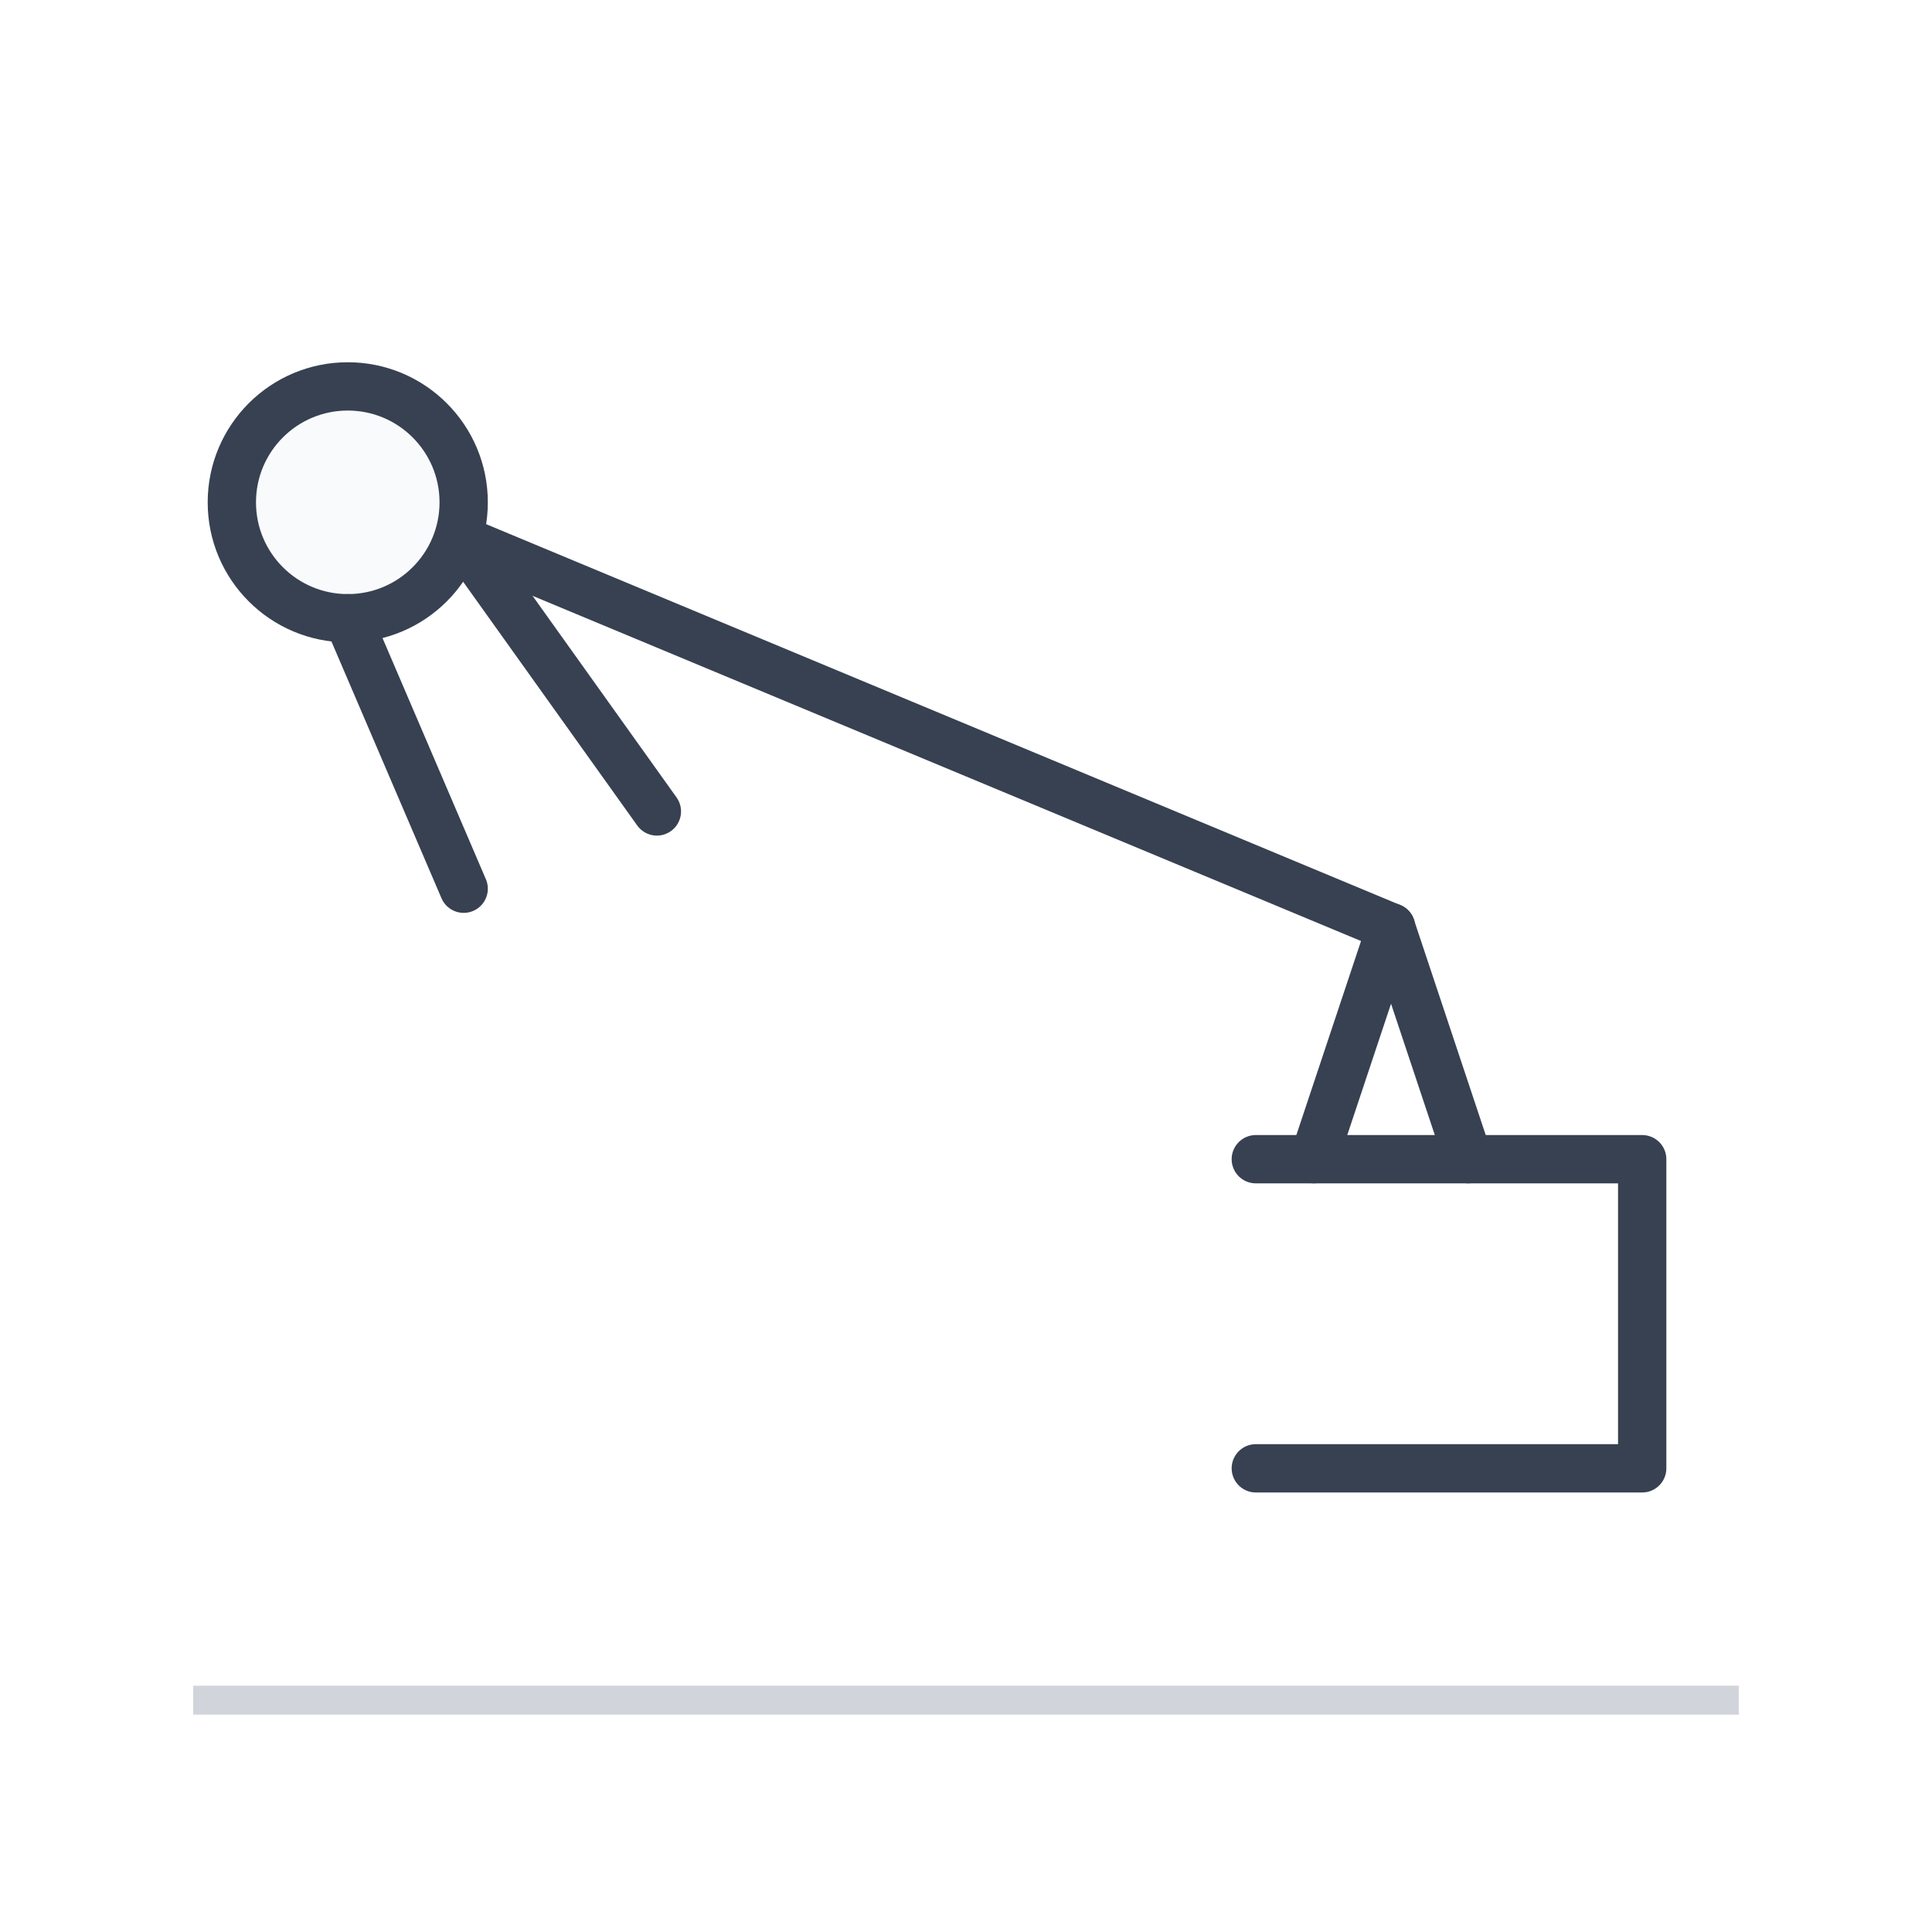
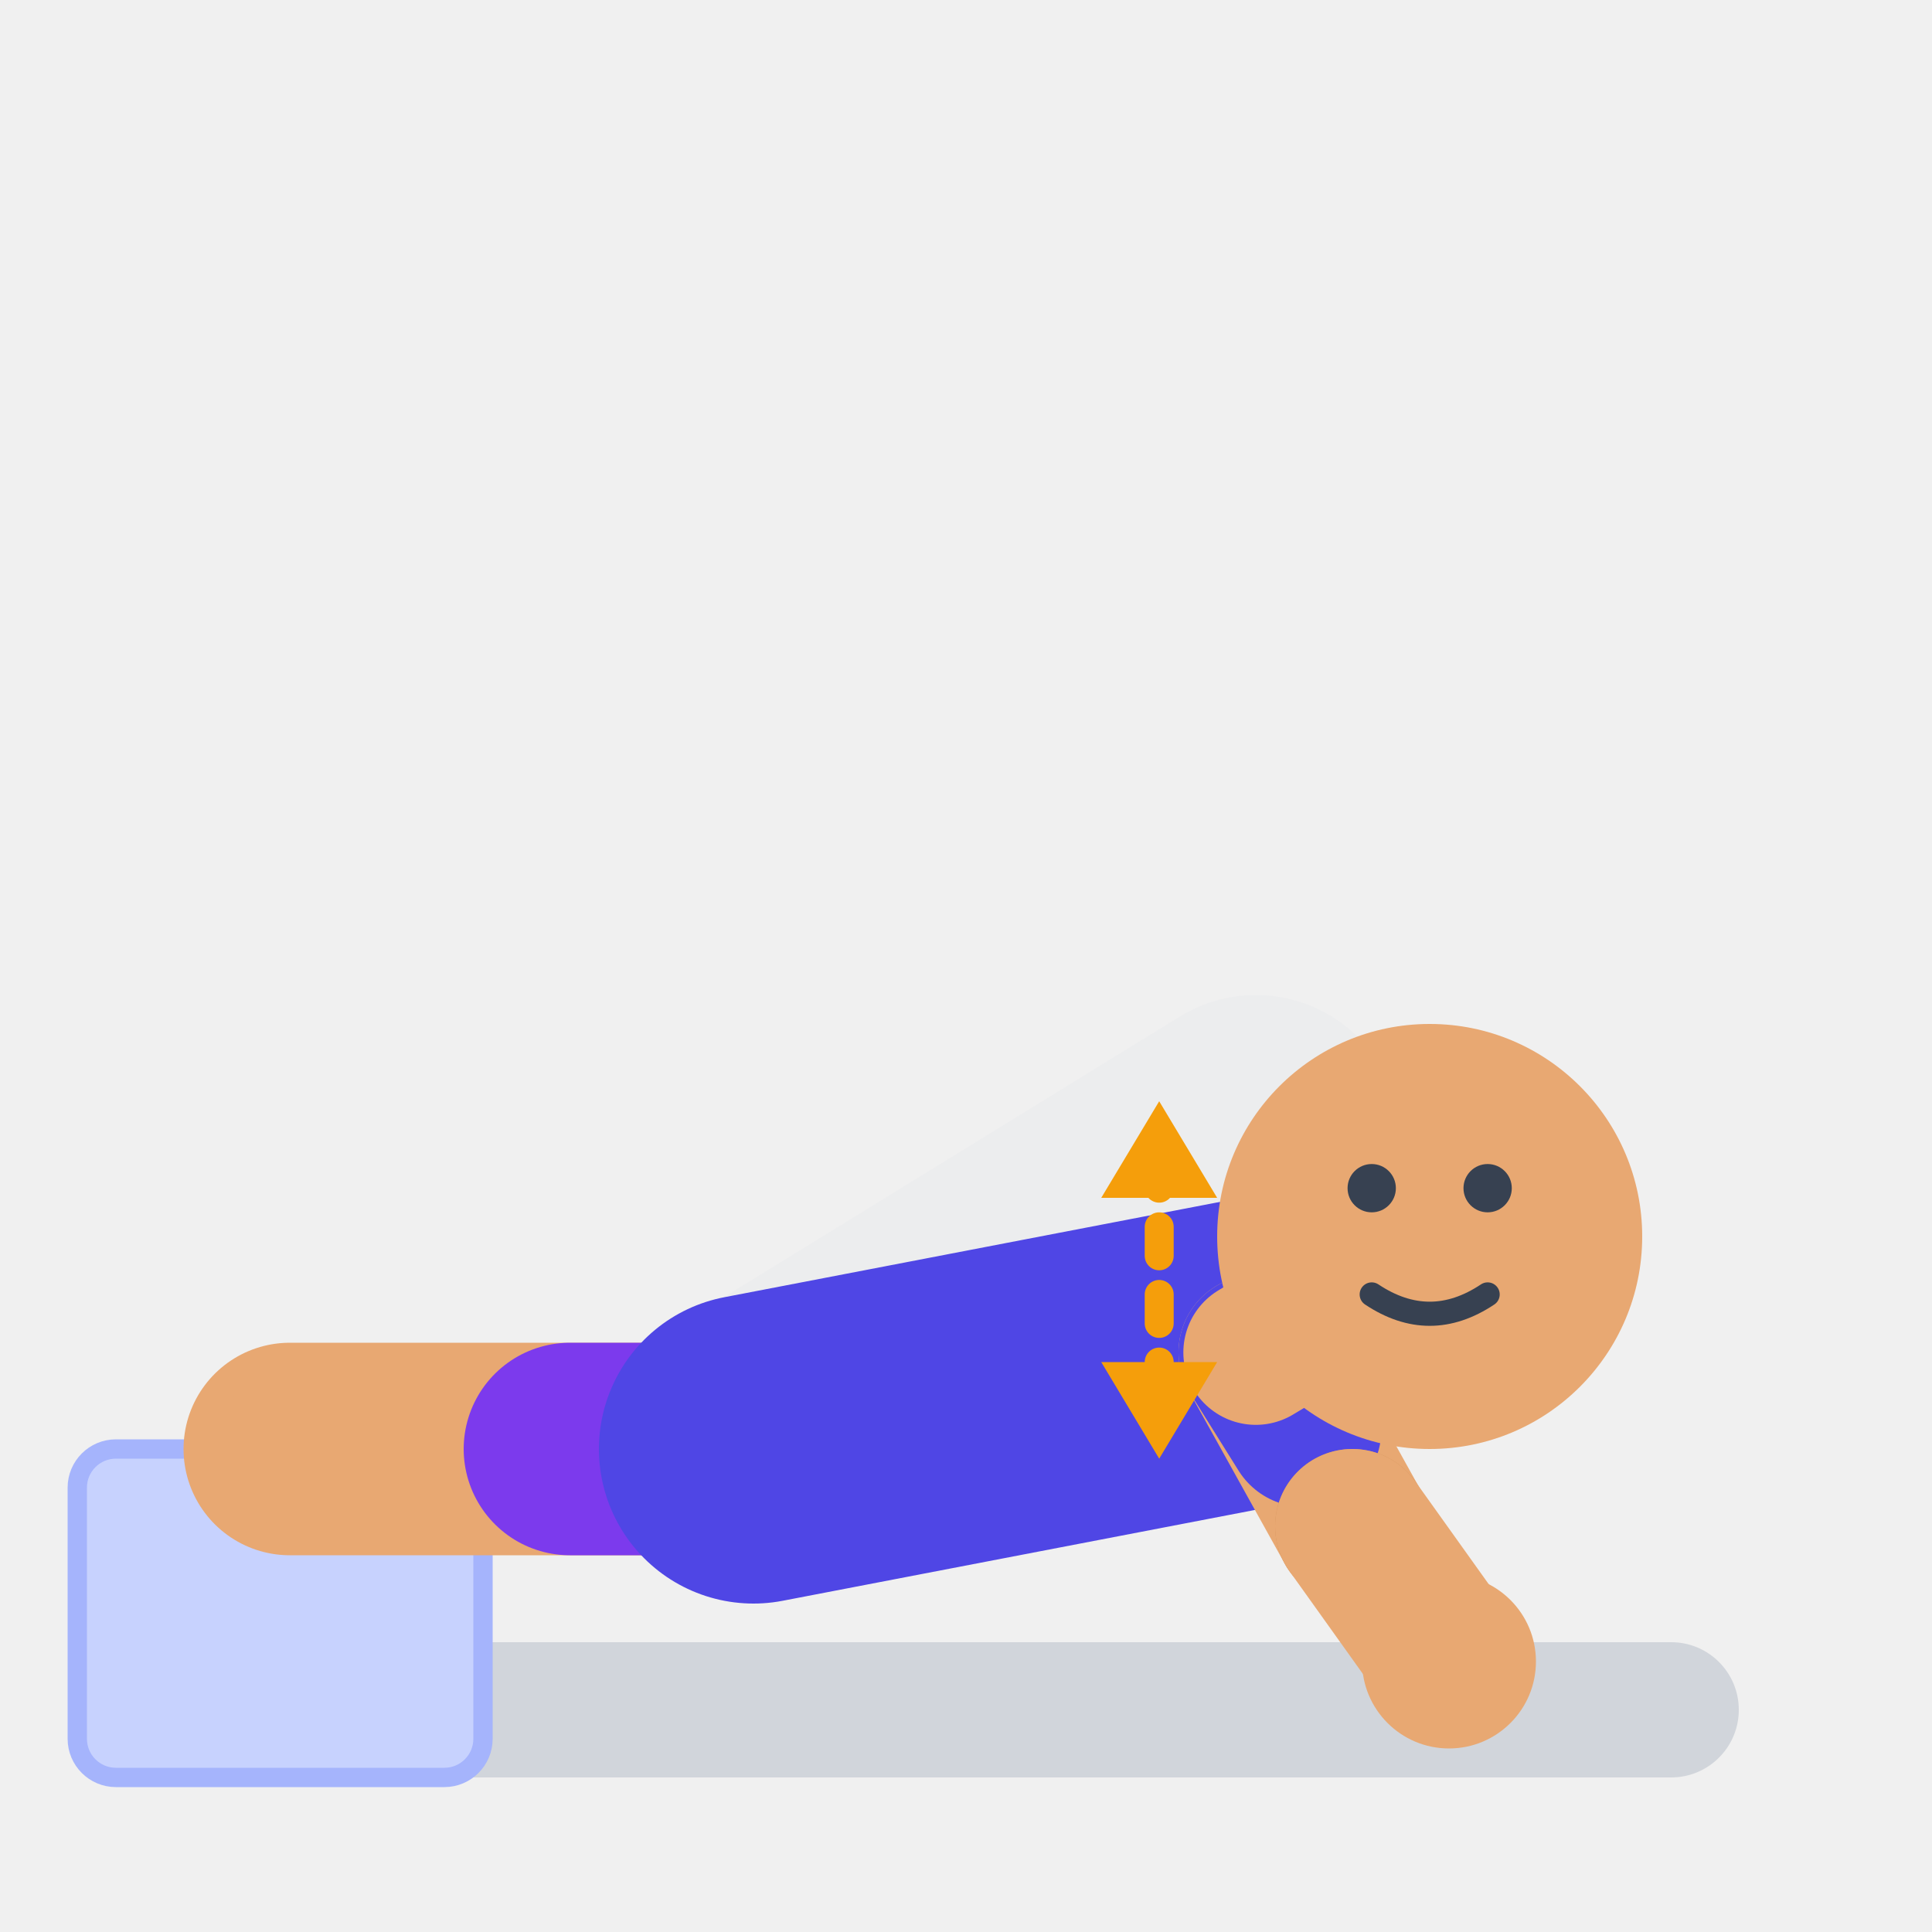
- <svg xmlns="http://www.w3.org/2000/svg" viewBox="0 0 100 100" width="100" height="100">
-   <rect width="100" height="100" fill="white" />
-   <line x1="10" y1="88" x2="90" y2="88" stroke="#d1d5db" stroke-width="1.5" />
-   <path d="M 65,60 L 85,60 L 85,76 L 65,76" stroke="#374151" stroke-width="2.5" stroke-linecap="round" stroke-linejoin="round" fill="none" />
-   <circle cx="18" cy="26" r="6" fill="#f9fafb" stroke="#374151" stroke-width="2.5" />
-   <line x1="24" y1="28" x2="72" y2="48" stroke="#374151" stroke-width="2.5" stroke-linecap="round" />
-   <line x1="18" y1="32" x2="24" y2="46" stroke="#374151" stroke-width="2.5" stroke-linecap="round" />
-   <line x1="24" y1="28" x2="34" y2="42" stroke="#374151" stroke-width="2.5" stroke-linecap="round" />
-   <line x1="72" y1="48" x2="68" y2="60" stroke="#374151" stroke-width="2.5" stroke-linecap="round" />
-   <line x1="72" y1="48" x2="76" y2="60" stroke="#374151" stroke-width="2.5" stroke-linecap="round" />
+ <svg xmlns="http://www.w3.org/2000/svg" viewBox="0 0 200 200" width="200" height="200">
+   <rect x="20" y="170" width="160" height="14" rx="7" fill="#D1D5DB" />
+   <rect x="8" y="150" width="42" height="34" rx="4" fill="#C7D2FE" stroke="#A5B4FC" stroke-width="2" />
+   <line x1="78" y1="150" x2="130" y2="118" stroke="#E5E7EB" stroke-width="30" stroke-linecap="round" opacity="0.3" />
+   <line x1="78" y1="150" x2="30" y2="150" stroke="#E8A872" stroke-width="22" stroke-linecap="round" />
+   <line x1="78" y1="150" x2="59" y2="150" stroke="#7C3AED" stroke-width="22" stroke-linecap="round" />
+   <circle cx="30" cy="150" r="8" fill="#E8A872" />
+   <line x1="78" y1="150" x2="130" y2="140" stroke="#4F46E5" stroke-width="32" stroke-linecap="round" />
+   <line x1="130" y1="140" x2="140" y2="158" stroke="#E8A872" stroke-width="16" stroke-linecap="round" />
+   <line x1="130" y1="140" x2="135" y2="148" stroke="#4F46E5" stroke-width="16" stroke-linecap="round" />
+   <circle cx="140" cy="158" r="8" fill="#CF8E55" />
+   <line x1="140" y1="158" x2="150" y2="172" stroke="#E8A872" stroke-width="16" stroke-linecap="round" />
+   <circle cx="150" cy="172" r="9" fill="#E8A872" />
+   <line x1="130" y1="140" x2="140" y2="134" stroke="#E8A872" stroke-width="15" stroke-linecap="round" />
+   <circle cx="148" cy="128" r="22" fill="#E8A872" />
+   <circle cx="142" cy="123" r="2.5" fill="#374151" />
+   <circle cx="154" cy="123" r="2.5" fill="#374151" />
+   <path d="M142,134 Q148,138 154,134" stroke="#374151" stroke-width="2.5" fill="none" stroke-linecap="round" />
+   <line x1="120" y1="120" x2="120" y2="145" stroke="#F59E0B" stroke-width="3" stroke-linecap="round" stroke-dasharray="3,4" />
+   <polygon points="120,114 114,124 126,124" fill="#F59E0B" />
+   <polygon points="120,151 114,141 126,141" fill="#F59E0B" />
</svg>
